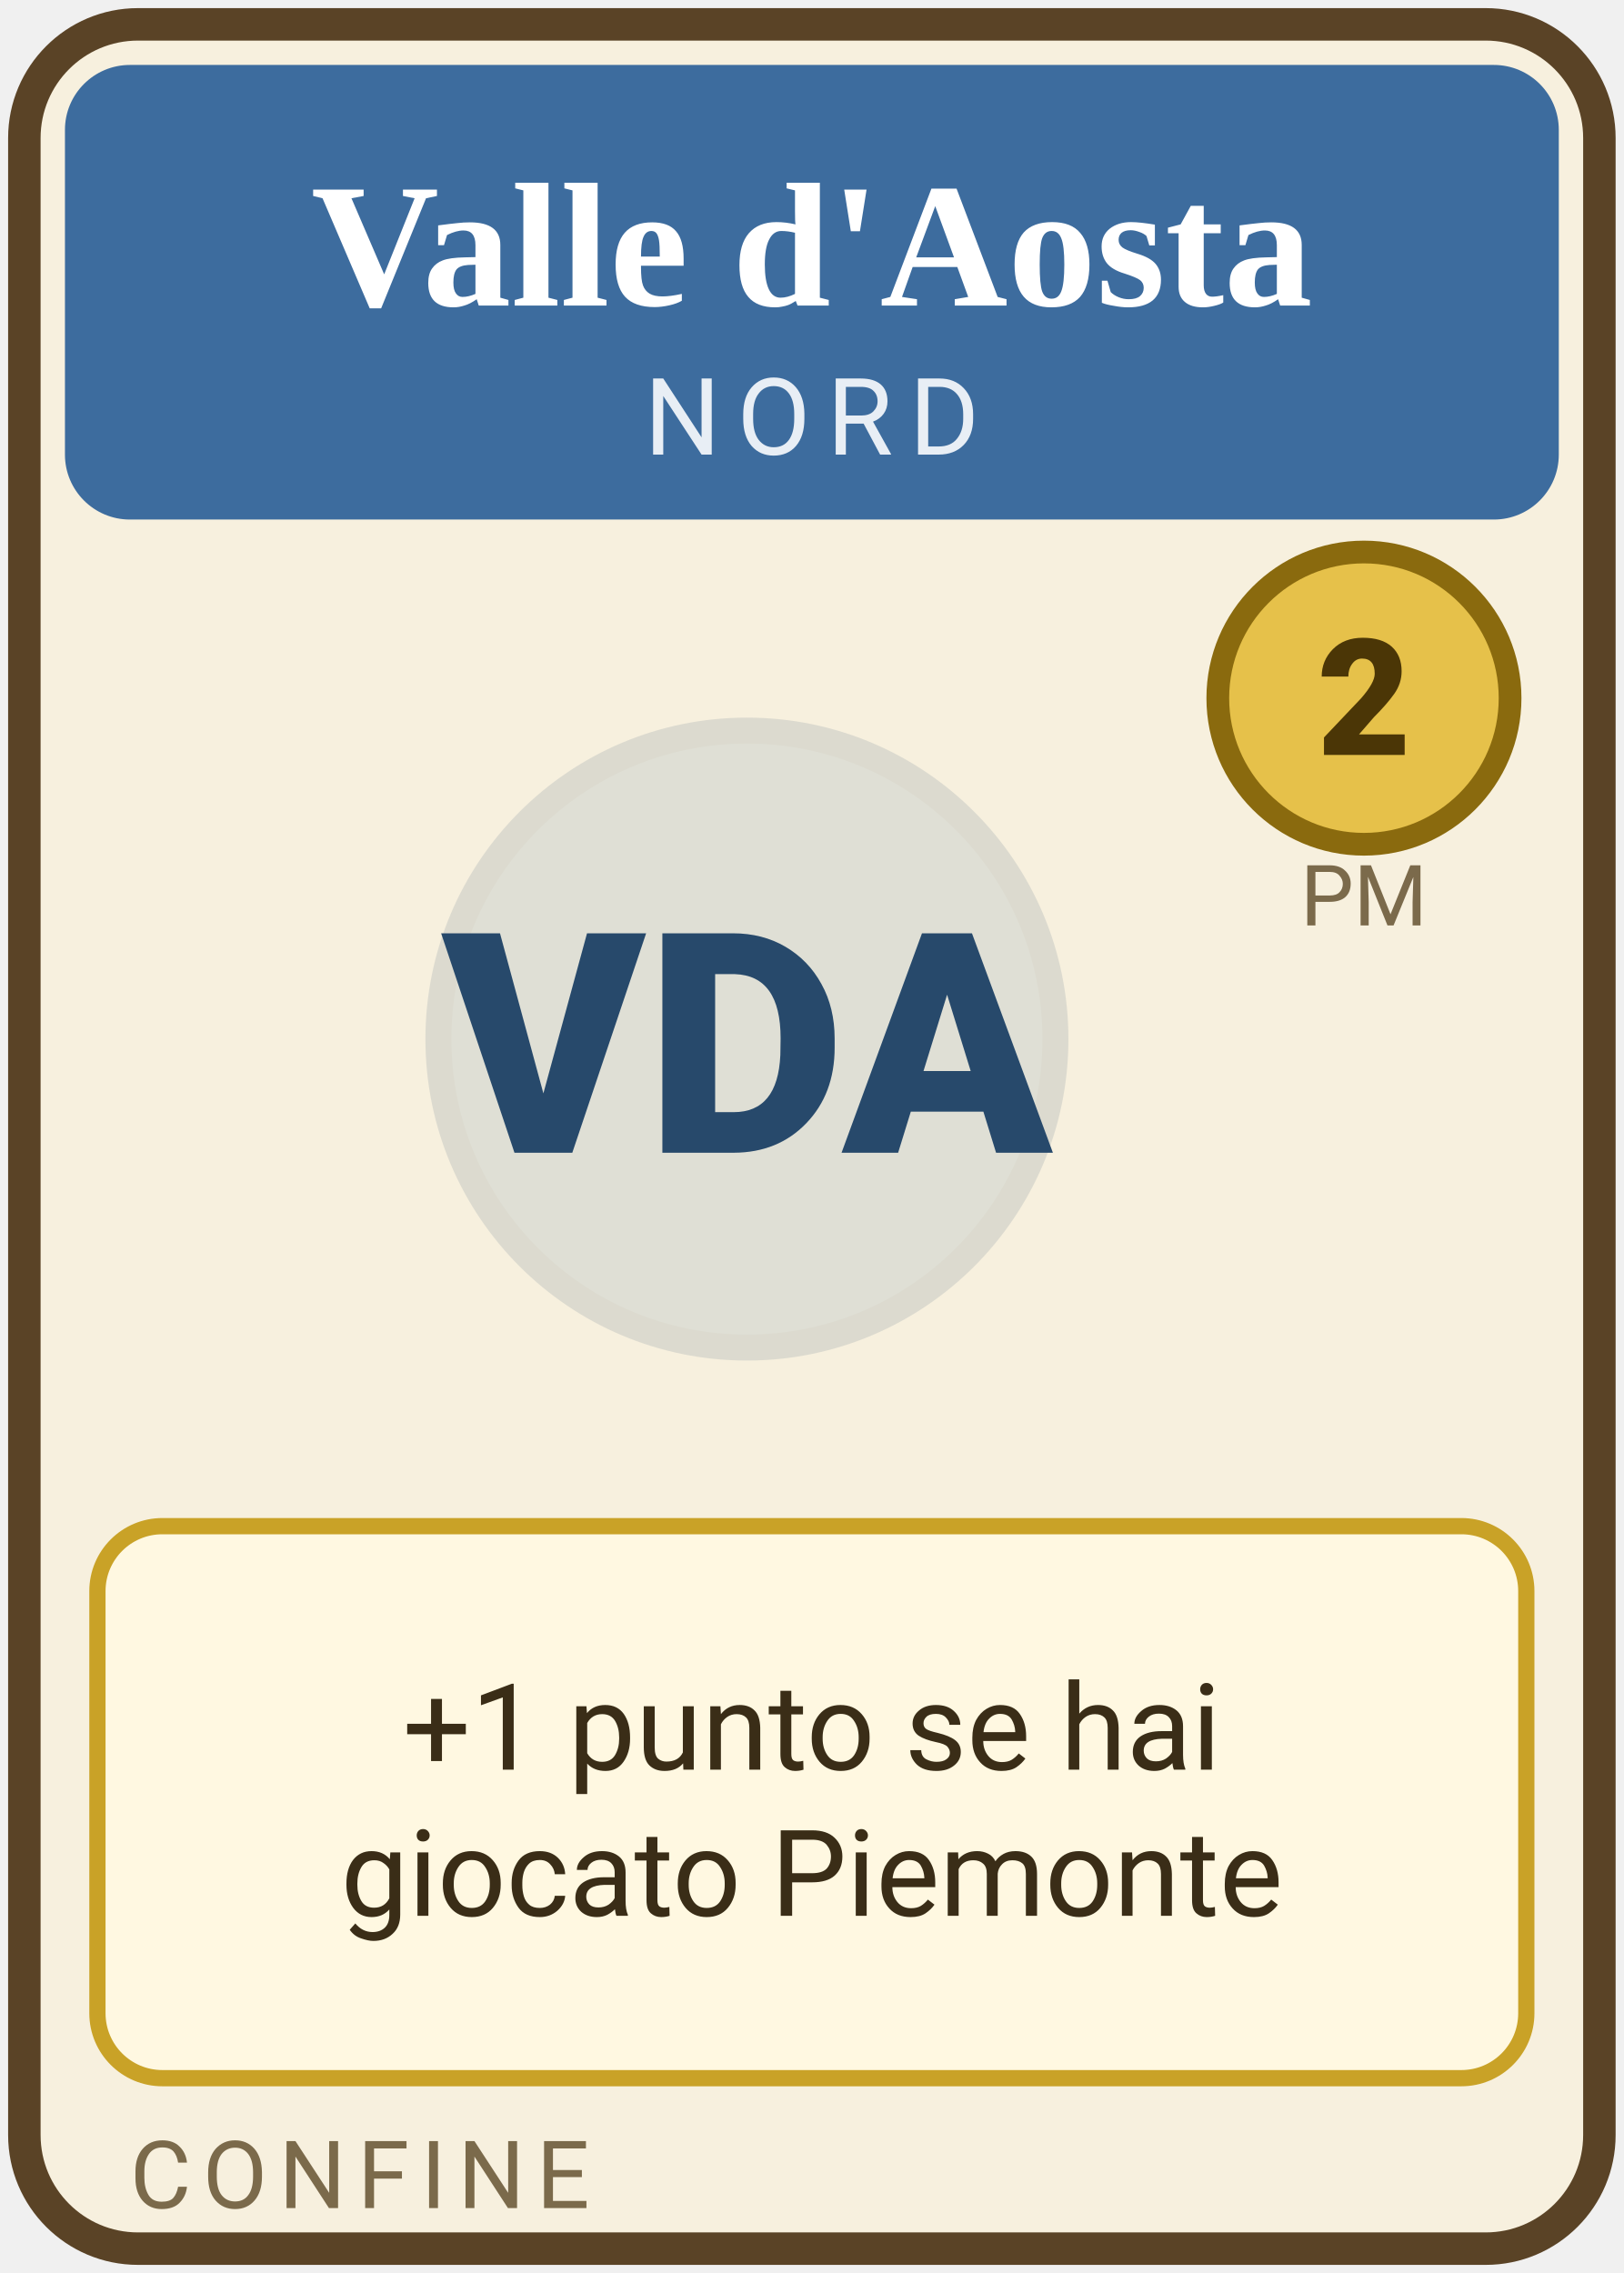
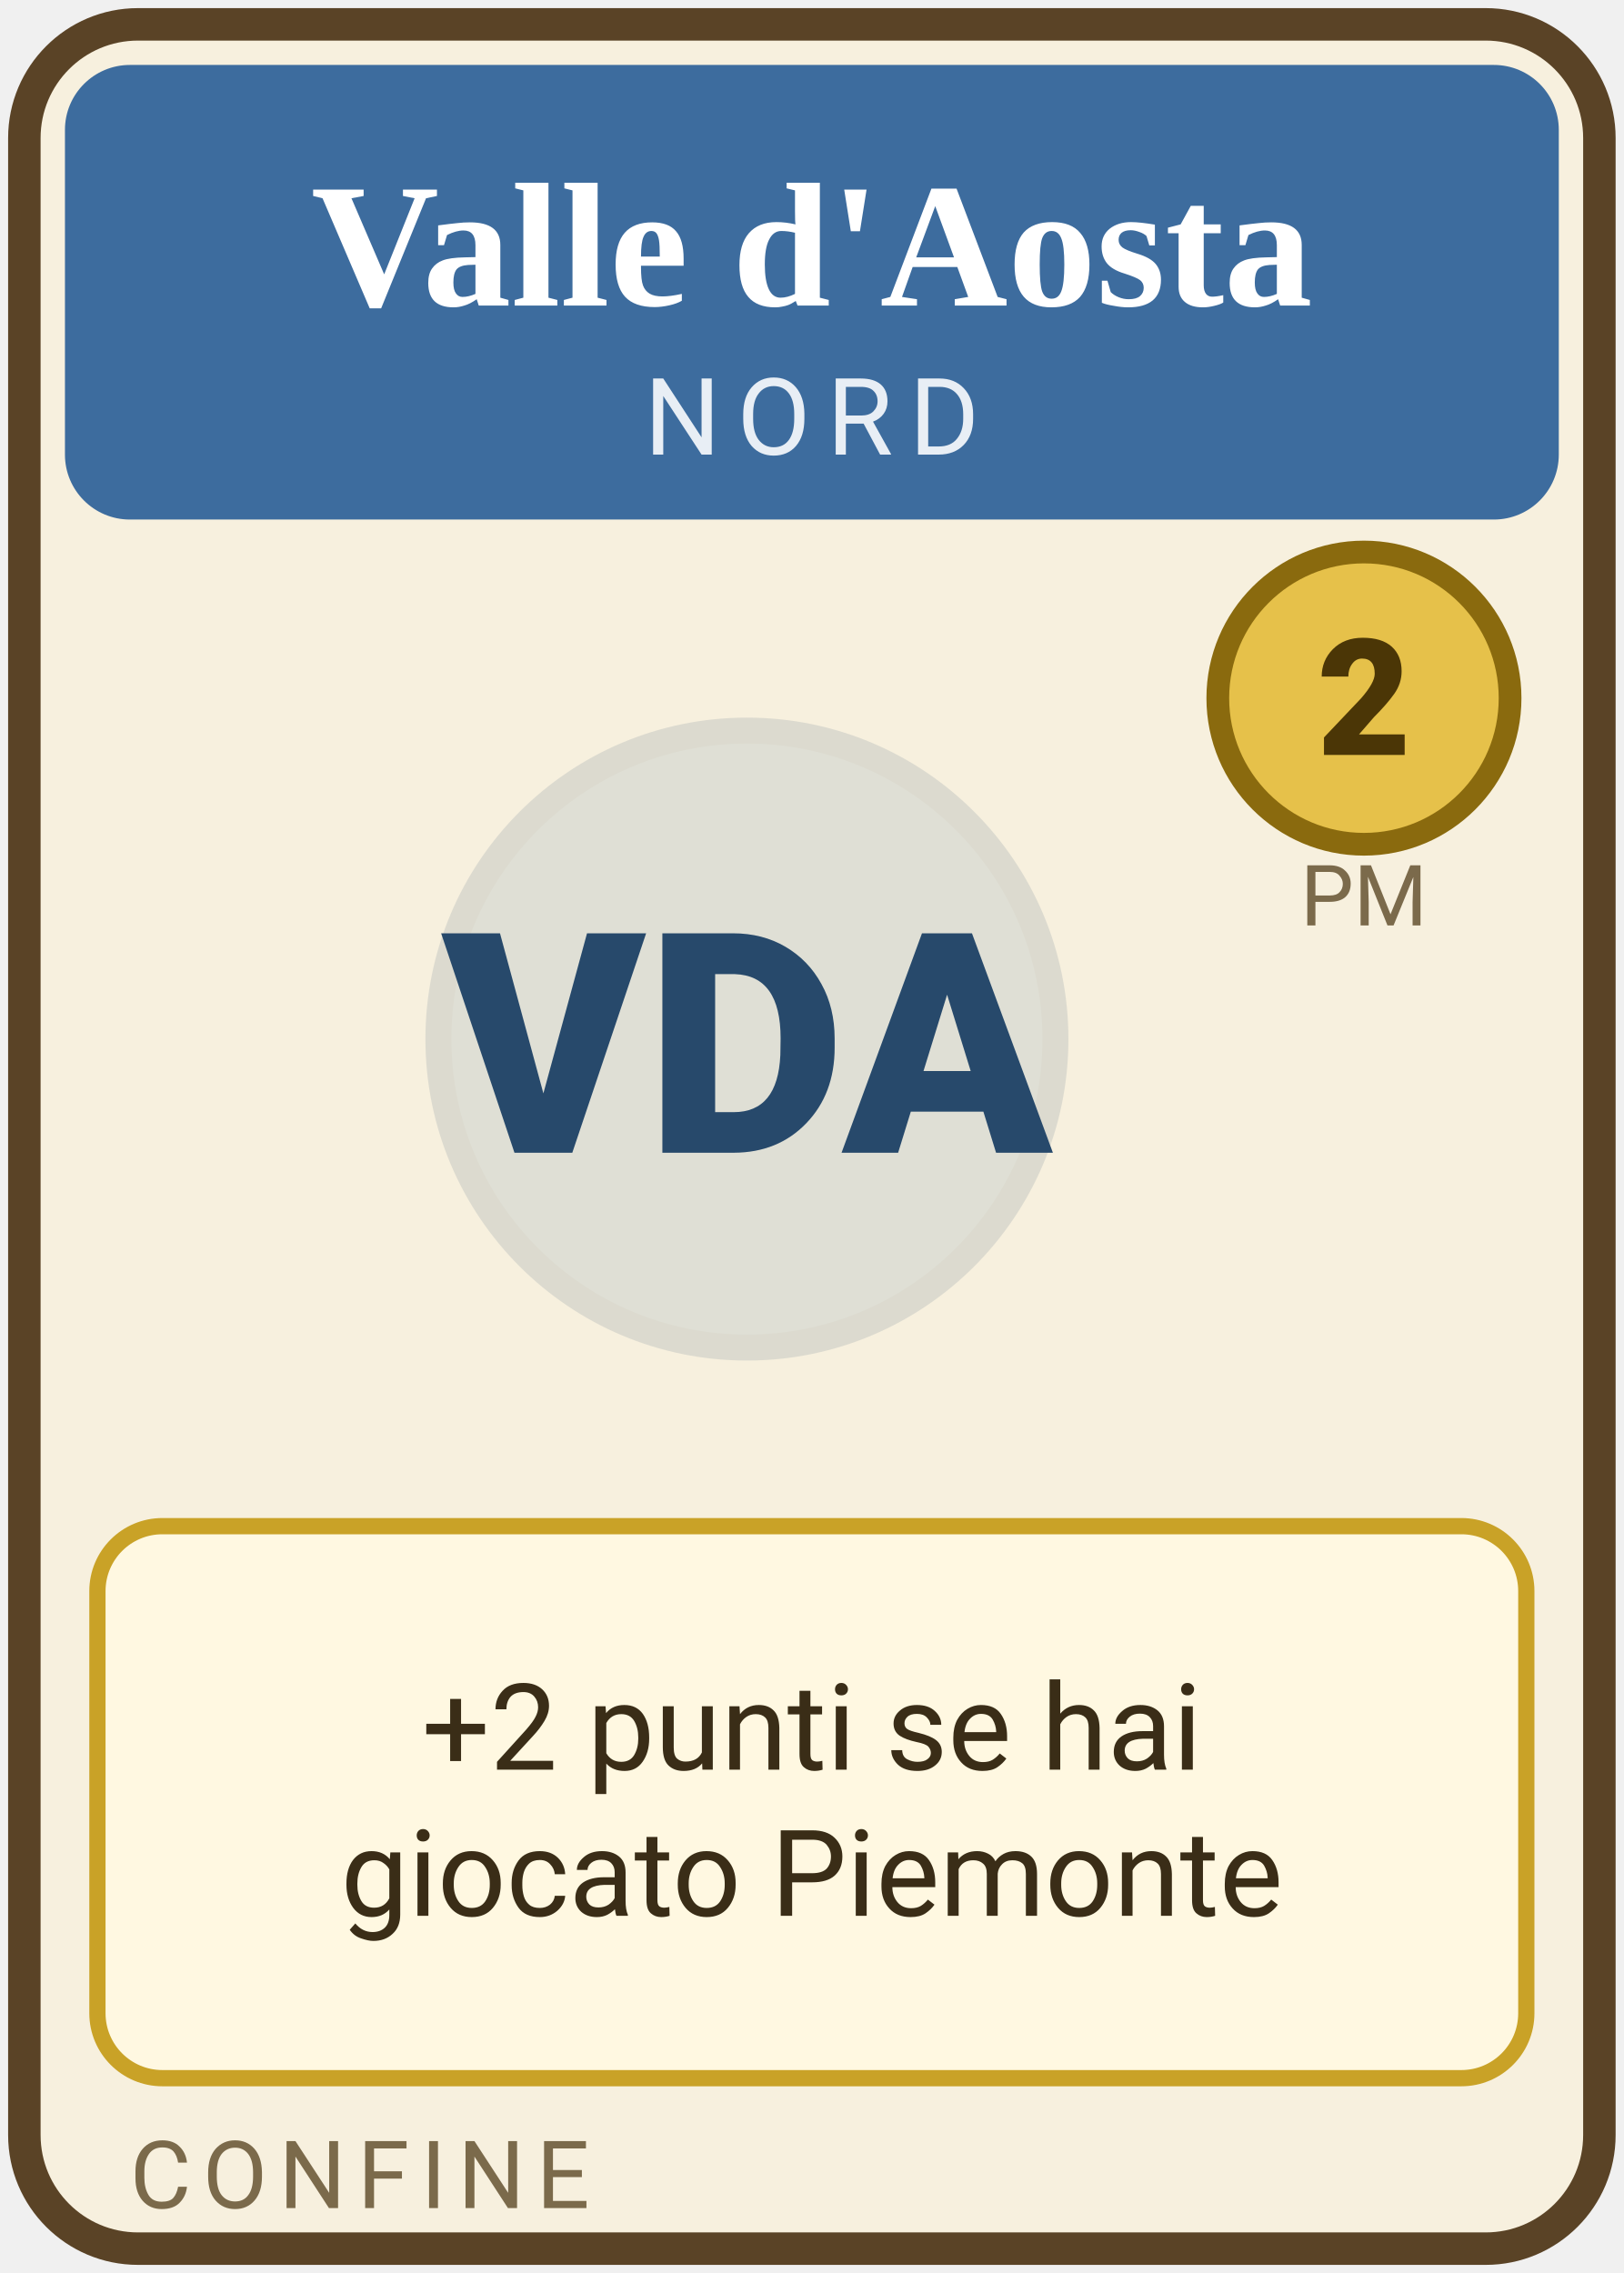
<svg xmlns="http://www.w3.org/2000/svg" width="100" height="140" class="spr card region " viewBox="0 0 100 140" role="img">
  <rect x="1.5" y="1.5" width="97" height="137" rx="7" fill="#f7f0de" stroke="#5a4326" stroke-width="2" />
  <rect x="4" y="4" width="92" height="28" rx="4" fill="#3d6c9e" />
  <text x="50" y="18.821" text-anchor="middle" font-size="10.9" font-weight="700" fill="#fff" font-family="Georgia, 'Times New Roman', serif">Valle d'Aosta</text>
  <text x="50" y="28" text-anchor="middle" font-size="6.6" letter-spacing="1" fill="#e8eef5" font-family="system-ui, -apple-system, 'Segoe UI', Roboto, sans-serif">NORD</text>
  <circle cx="46" cy="64" r="19" fill="#3d6c9e" opacity=".13" stroke="#27496b" stroke-width="1.6" />
  <text x="46" y="71" text-anchor="middle" font-size="19" font-weight="800" fill="#27496b" font-family="system-ui, -apple-system, 'Segoe UI', Roboto, sans-serif">VDA</text>
  <circle cx="84" cy="43" r="9" fill="#e6c14a" stroke="#8a6a0e" stroke-width="1.4" />
  <text x="84" y="46.5" text-anchor="middle" font-size="10" font-weight="800" fill="#4b3606" font-family="system-ui, -apple-system, 'Segoe UI', Roboto, sans-serif">2</text>
  <text x="84" y="57" text-anchor="middle" font-size="5.2" fill="#7b6a4b" font-family="system-ui, -apple-system, 'Segoe UI', Roboto, sans-serif">PM</text>
  <rect x="6" y="94" width="88" height="34" rx="4" fill="#fff8e1" stroke="#c9a227" stroke-width="1" />
-   <text x="50" y="109" text-anchor="middle" font-size="7.4" fill="#3a2d17" font-family="system-ui, -apple-system, 'Segoe UI', Roboto, sans-serif">+1 punto se hai</text>
+   <text x="50" y="109" text-anchor="middle" font-size="7.4" fill="#3a2d17" font-family="system-ui, -apple-system, 'Segoe UI', Roboto, sans-serif">+2 punti se hai</text>
  <text x="50" y="118" text-anchor="middle" font-size="7.4" fill="#3a2d17" font-family="system-ui, -apple-system, 'Segoe UI', Roboto, sans-serif">giocato Piemonte</text>
  <text x="8" y="136" font-size="5.8" letter-spacing=".7" fill="#7b6a4b" font-family="system-ui, -apple-system, 'Segoe UI', Roboto, sans-serif">CONFINE</text>
</svg>
